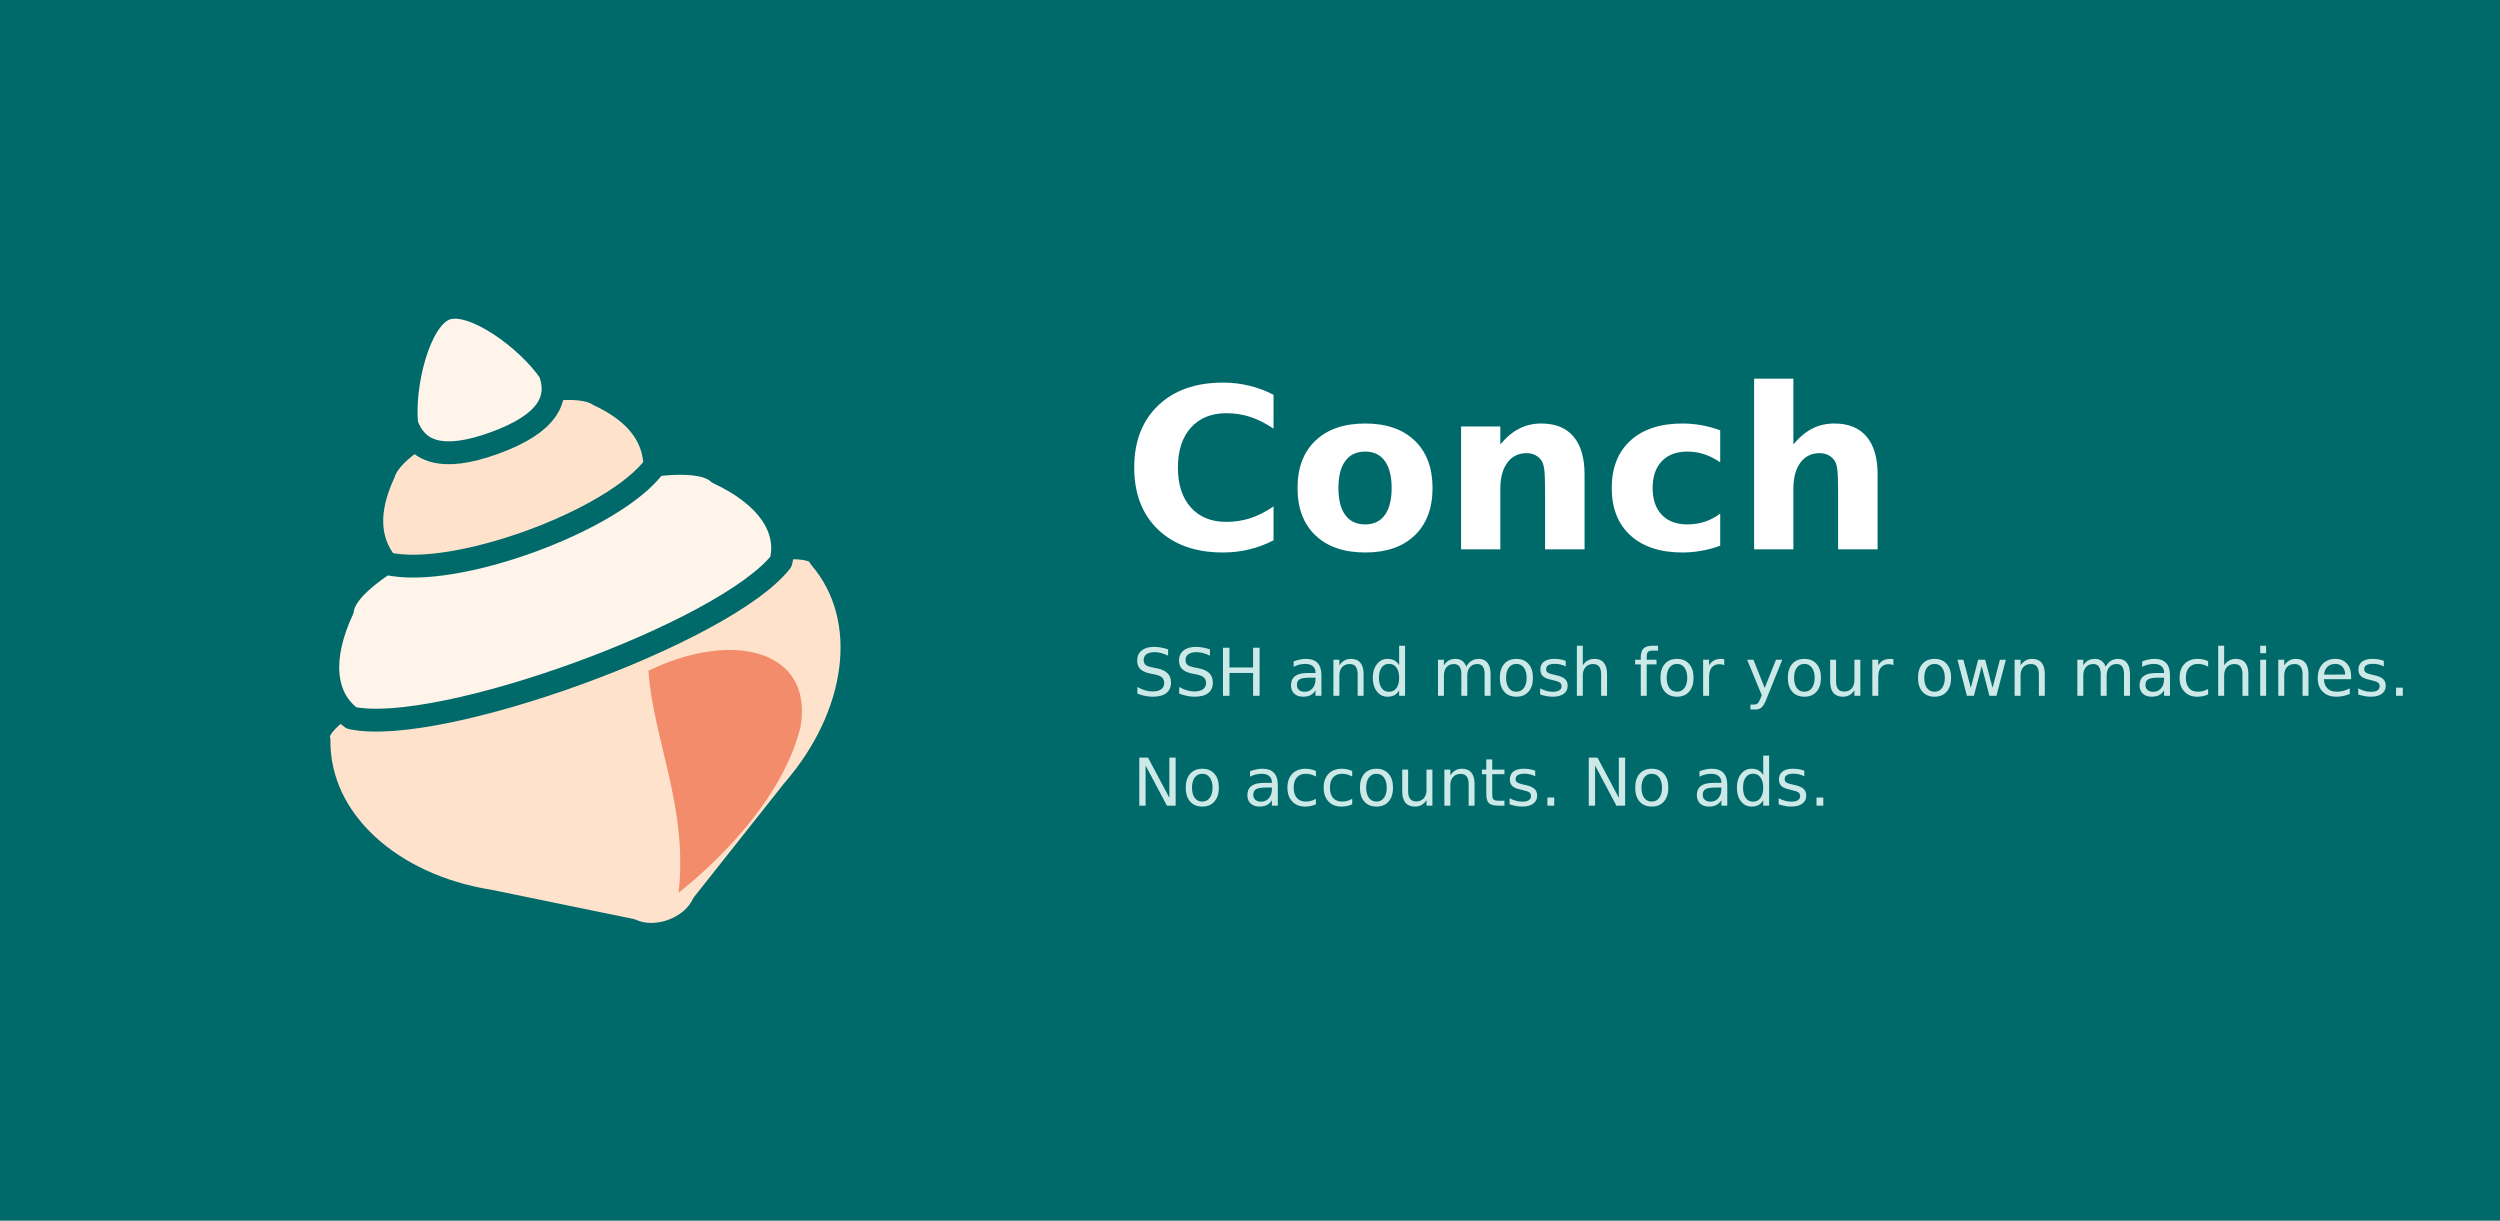
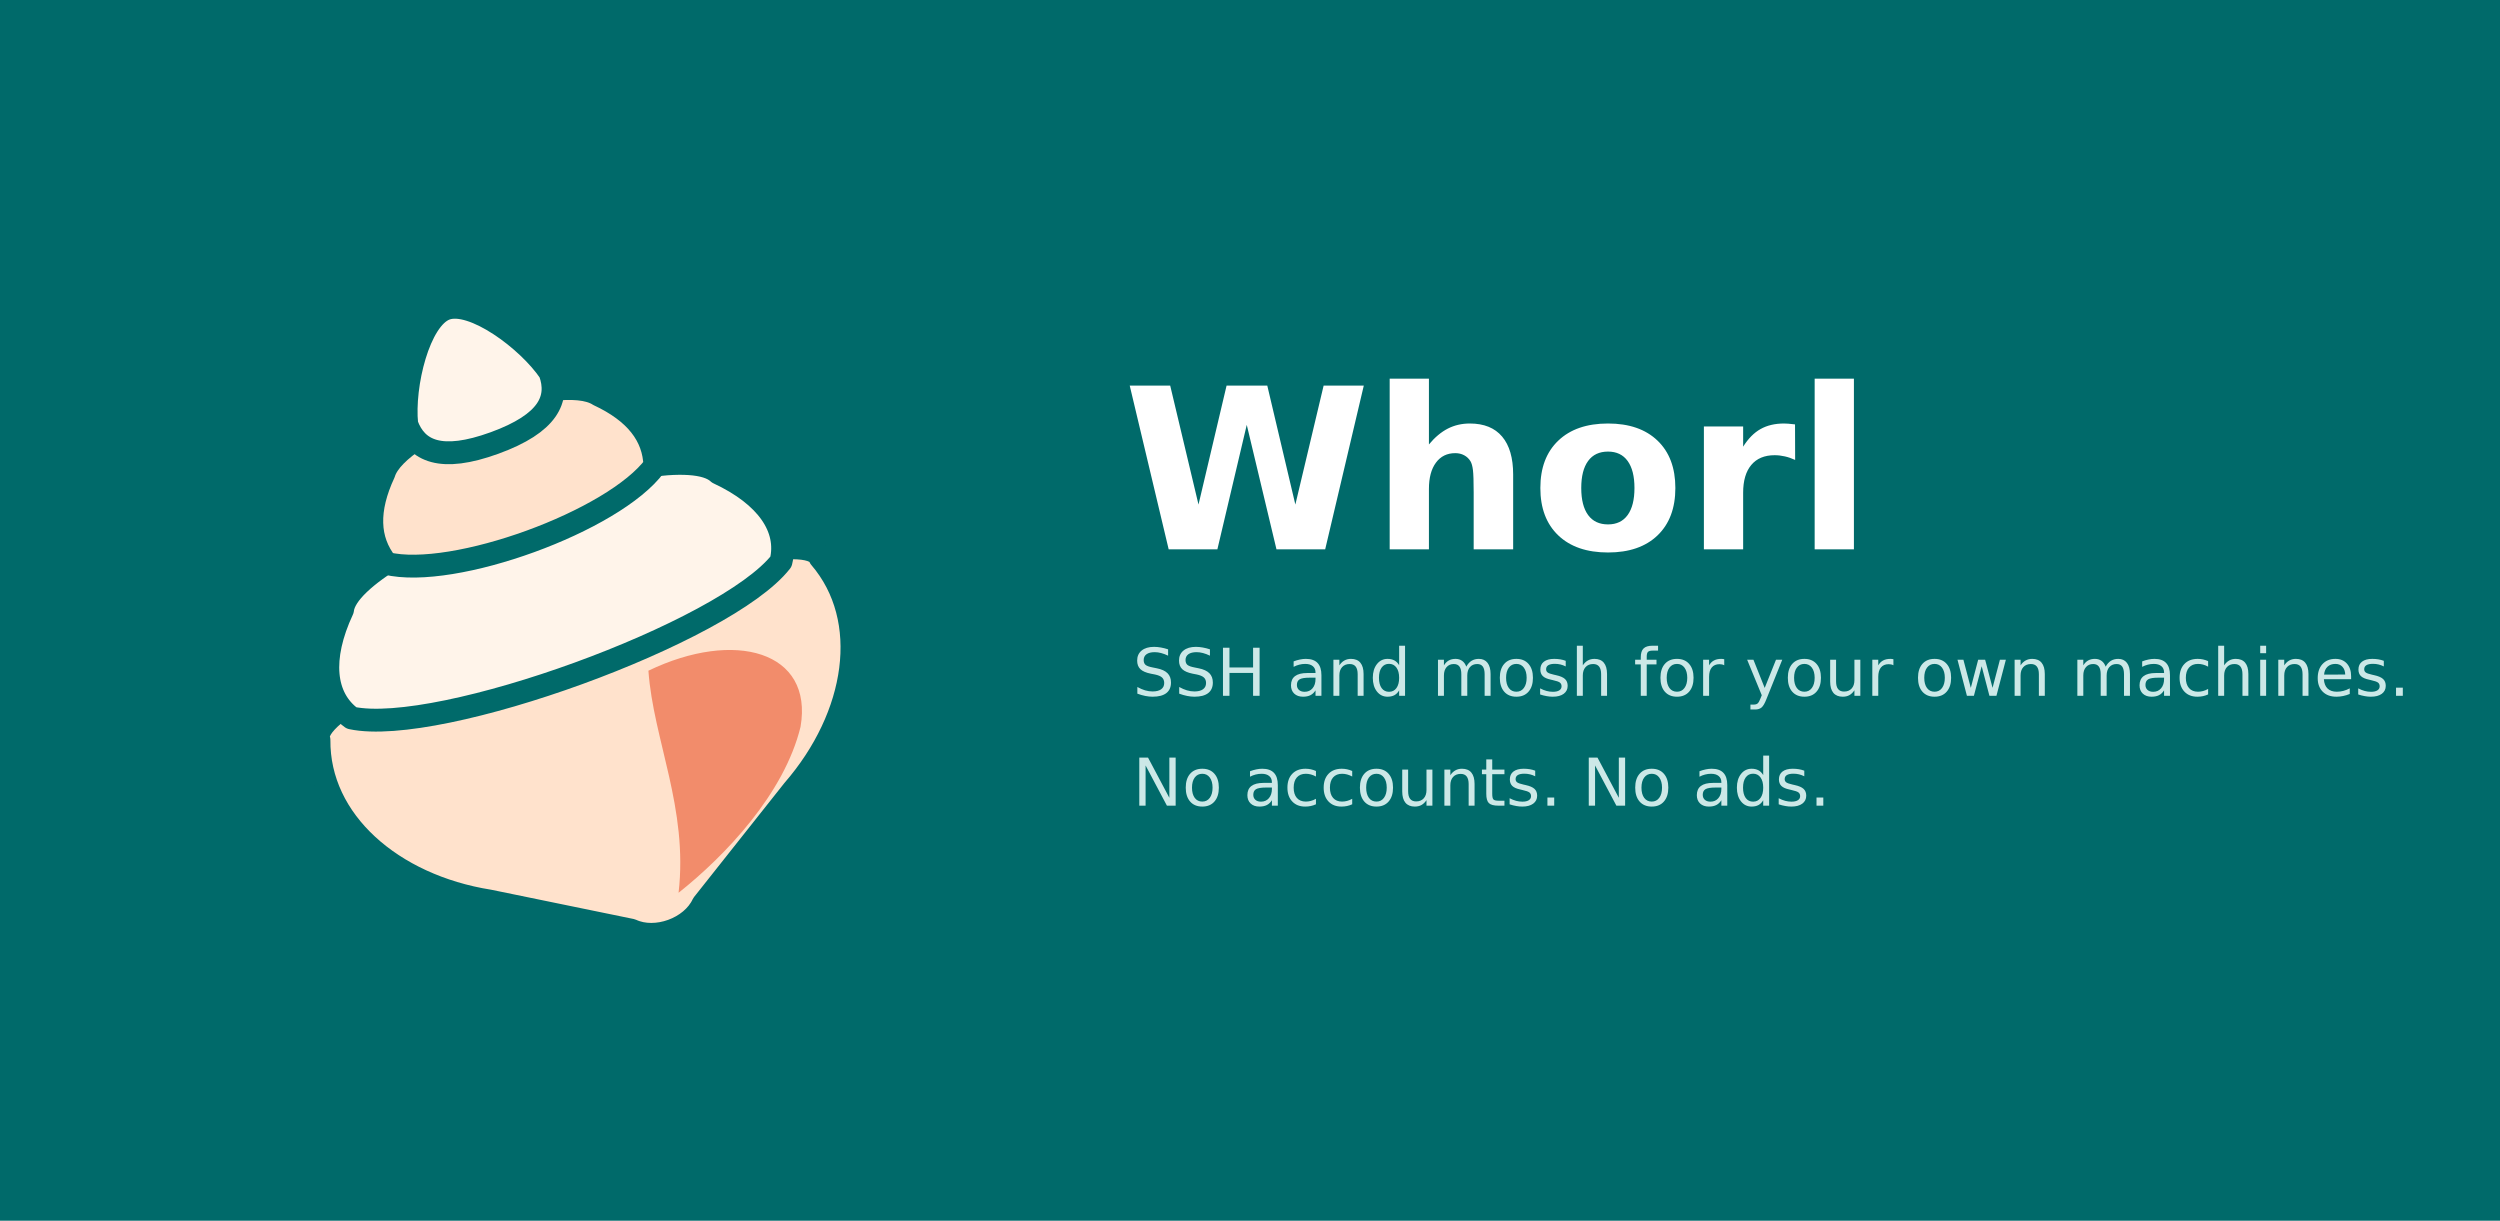
<svg xmlns="http://www.w3.org/2000/svg" width="1024" height="500" viewBox="0 0 1024 500">
  <rect width="1024" height="500" fill="#006A6A" />
  <g transform="translate(20 40) scale(3.9)">
    <g transform="rotate(-20 54 56)" stroke="#006A6A" stroke-width="2.4" stroke-linejoin="round">
      <path fill="#FFE2CC" d="M26,58 C26,52 82,52 82,58 C85,66 80,75 71,80 L58,88 C56,90 52,90 50,88 L37,80 C28,75 23,66 26,58 Z" />
      <path fill="#FFF4EA" d="M33,46 C36,40 72,40 75,46 C79,50 80,54 78,57 C70,62 38,62 30,57 C28,54 29,50 33,46 Z" />
      <path fill="#FFE2CC" d="M42,34 C45,30 63,30 66,34 C69,37 70,40 69,43 C63,47 45,47 39,43 C38,40 39,37 42,34 Z" />
      <path fill="#FFF4EA" d="M54,20 C57,20 61,26 62,30 C62,33 60,35 54,35 C48,35 46,33 46,30 C47,26 51,20 54,20 Z" />
      <path fill="#F28C6B" stroke="none" d="M61,63 C71,62 78,67 74,74 C70,80 62,84 56,86 C60,78 59,70 61,63 Z" />
    </g>
  </g>
-   <text x="460" y="225" font-family="DejaVu Sans" font-weight="bold" font-size="92" fill="#FFFFFF">Conch</text>
+   <text x="460" y="225" font-family="DejaVu Sans" font-weight="bold" font-size="92" fill="#FFFFFF">Whorl</text>
  <text x="464" y="285" font-family="DejaVu Sans" font-size="27" fill="#CCE8E7">SSH and mosh for your own machines.</text>
  <text x="464" y="330" font-family="DejaVu Sans" font-size="27" fill="#CCE8E7">No accounts. No ads.</text>
</svg>
